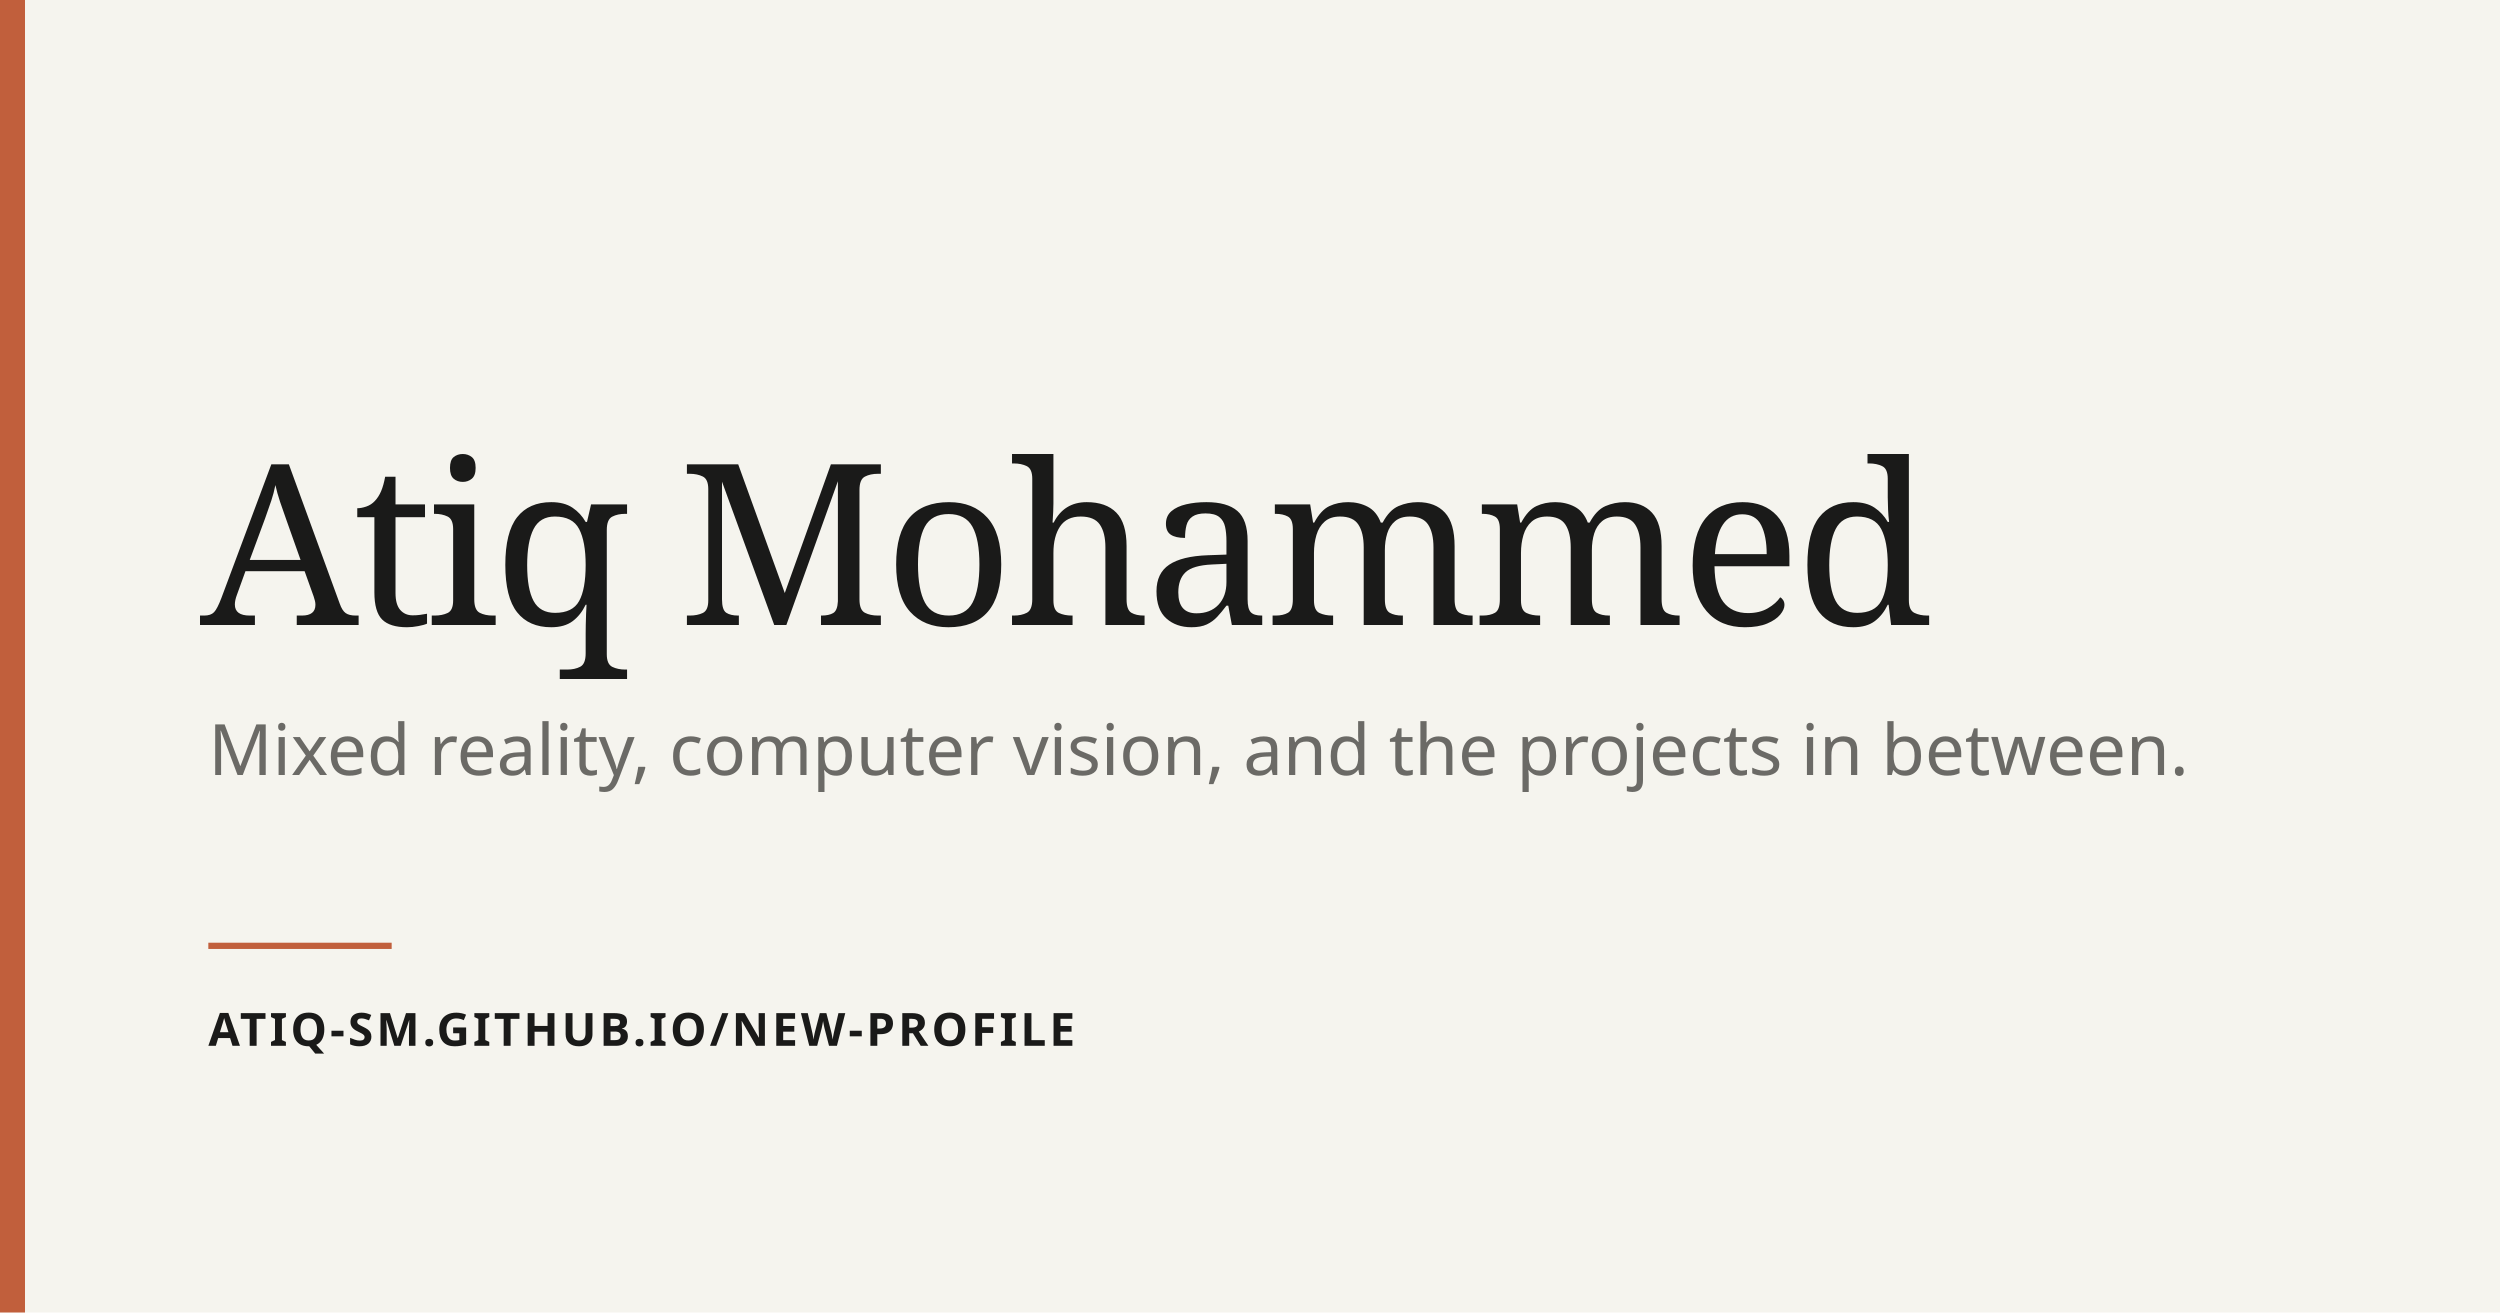
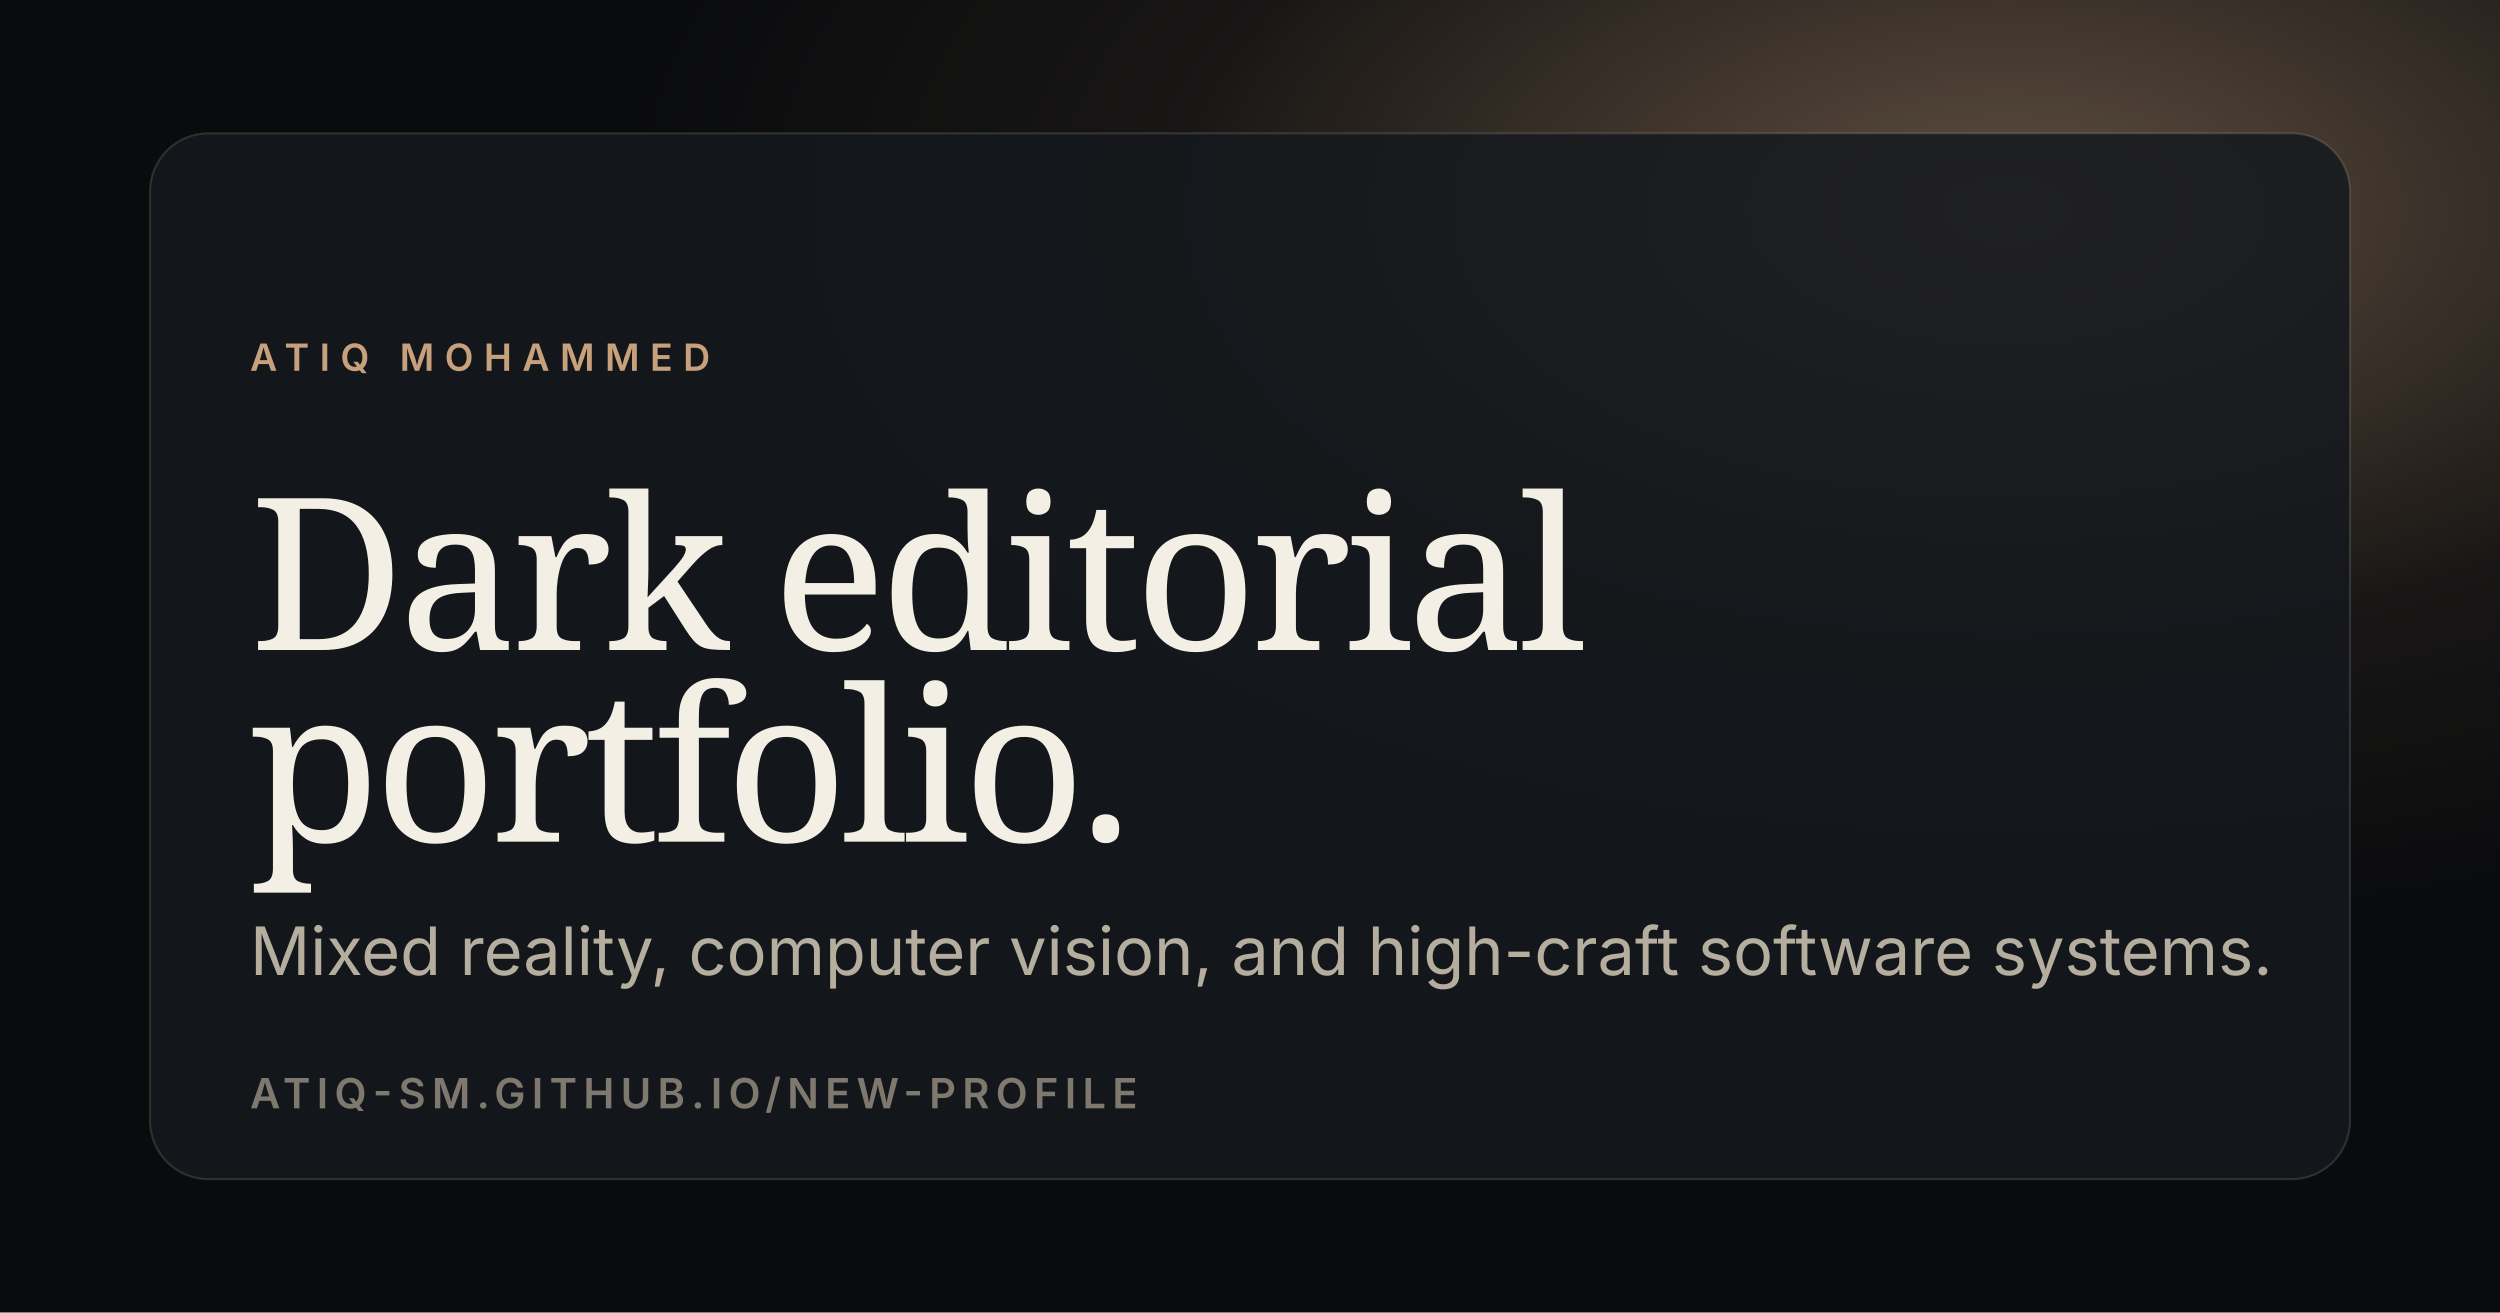
<svg xmlns="http://www.w3.org/2000/svg" width="1200" height="630" viewBox="0 0 1200 630">
-   <rect width="1200" height="630" fill="#f5f4ee" />
-   <rect x="0" y="0" width="12" height="630" fill="#c15f3c" />
-   <g transform="translate(96, 0)">
-     <text x="0" y="300" font-family="serif" font-size="108" font-weight="500" fill="#1a1a19" letter-spacing="-2.7">Atiq Mohammed</text>
-     <text x="4" y="372" font-family="sans-serif" font-size="34" font-weight="400" fill="#6b6a66">Mixed reality, computer vision, and the projects in between.</text>
-     <line x1="4" y1="454" x2="92" y2="454" stroke="#c15f3c" stroke-width="3" />
-     <text x="4" y="502" font-family="sans-serif" font-size="22" font-weight="600" fill="#1a1a19" letter-spacing="1.5">ATIQ-SM.GITHUB.IO/NEW-PROFILE</text>
-   </g>
+   <defs>
+     <radialGradient id="glow" cx="80%" cy="16%" r="55%">
+       <stop offset="0%" stop-color="#c7a07c" stop-opacity="0.45" />
+       <stop offset="60%" stop-color="#c7a07c" stop-opacity="0.08" />
+       <stop offset="100%" stop-color="#c7a07c" stop-opacity="0" />
+     </radialGradient>
+     <linearGradient id="line" x1="0%" y1="0%" x2="100%" y2="0%">
+       <stop offset="0%" stop-color="#c7a07c" />
+       <stop offset="100%" stop-color="#f2cfaa" />
+     </linearGradient>
+   </defs>
+   <rect width="1200" height="630" fill="#0a0b0d" />
+   <rect width="1200" height="630" fill="url(#glow)" />
+   <rect x="72" y="64" width="1056" height="502" rx="28" fill="rgba(21,24,29,0.84)" stroke="rgba(244,239,229,0.14)" />
+   <line x1="120" y1="132" x2="286" y2="132" stroke="url(#line)" stroke-width="4" stroke-linecap="round" />
+   <text x="120" y="178" font-family="Inter, Arial, sans-serif" font-size="18" font-weight="600" letter-spacing="5" fill="#c7a07c">ATIQ MOHAMMED</text>
+   <text x="120" y="312" font-family="Fraunces, Georgia, serif" font-size="102" font-weight="500" letter-spacing="-3" fill="#f4efe5">Dark editorial</text>
+   <text x="120" y="404" font-family="Fraunces, Georgia, serif" font-size="102" font-weight="500" letter-spacing="-3" fill="#f4efe5">portfolio.</text>
+   <text x="120" y="468" font-family="Inter, Arial, sans-serif" font-size="32" font-weight="400" fill="#b5ae9f">Mixed reality, computer vision, and high-craft software systems.</text>
+   <text x="120" y="532" font-family="Inter, Arial, sans-serif" font-size="20" font-weight="600" letter-spacing="3" fill="#7f786e">ATIQ-SM.GITHUB.IO/NEW-PROFILE</text>
</svg>
